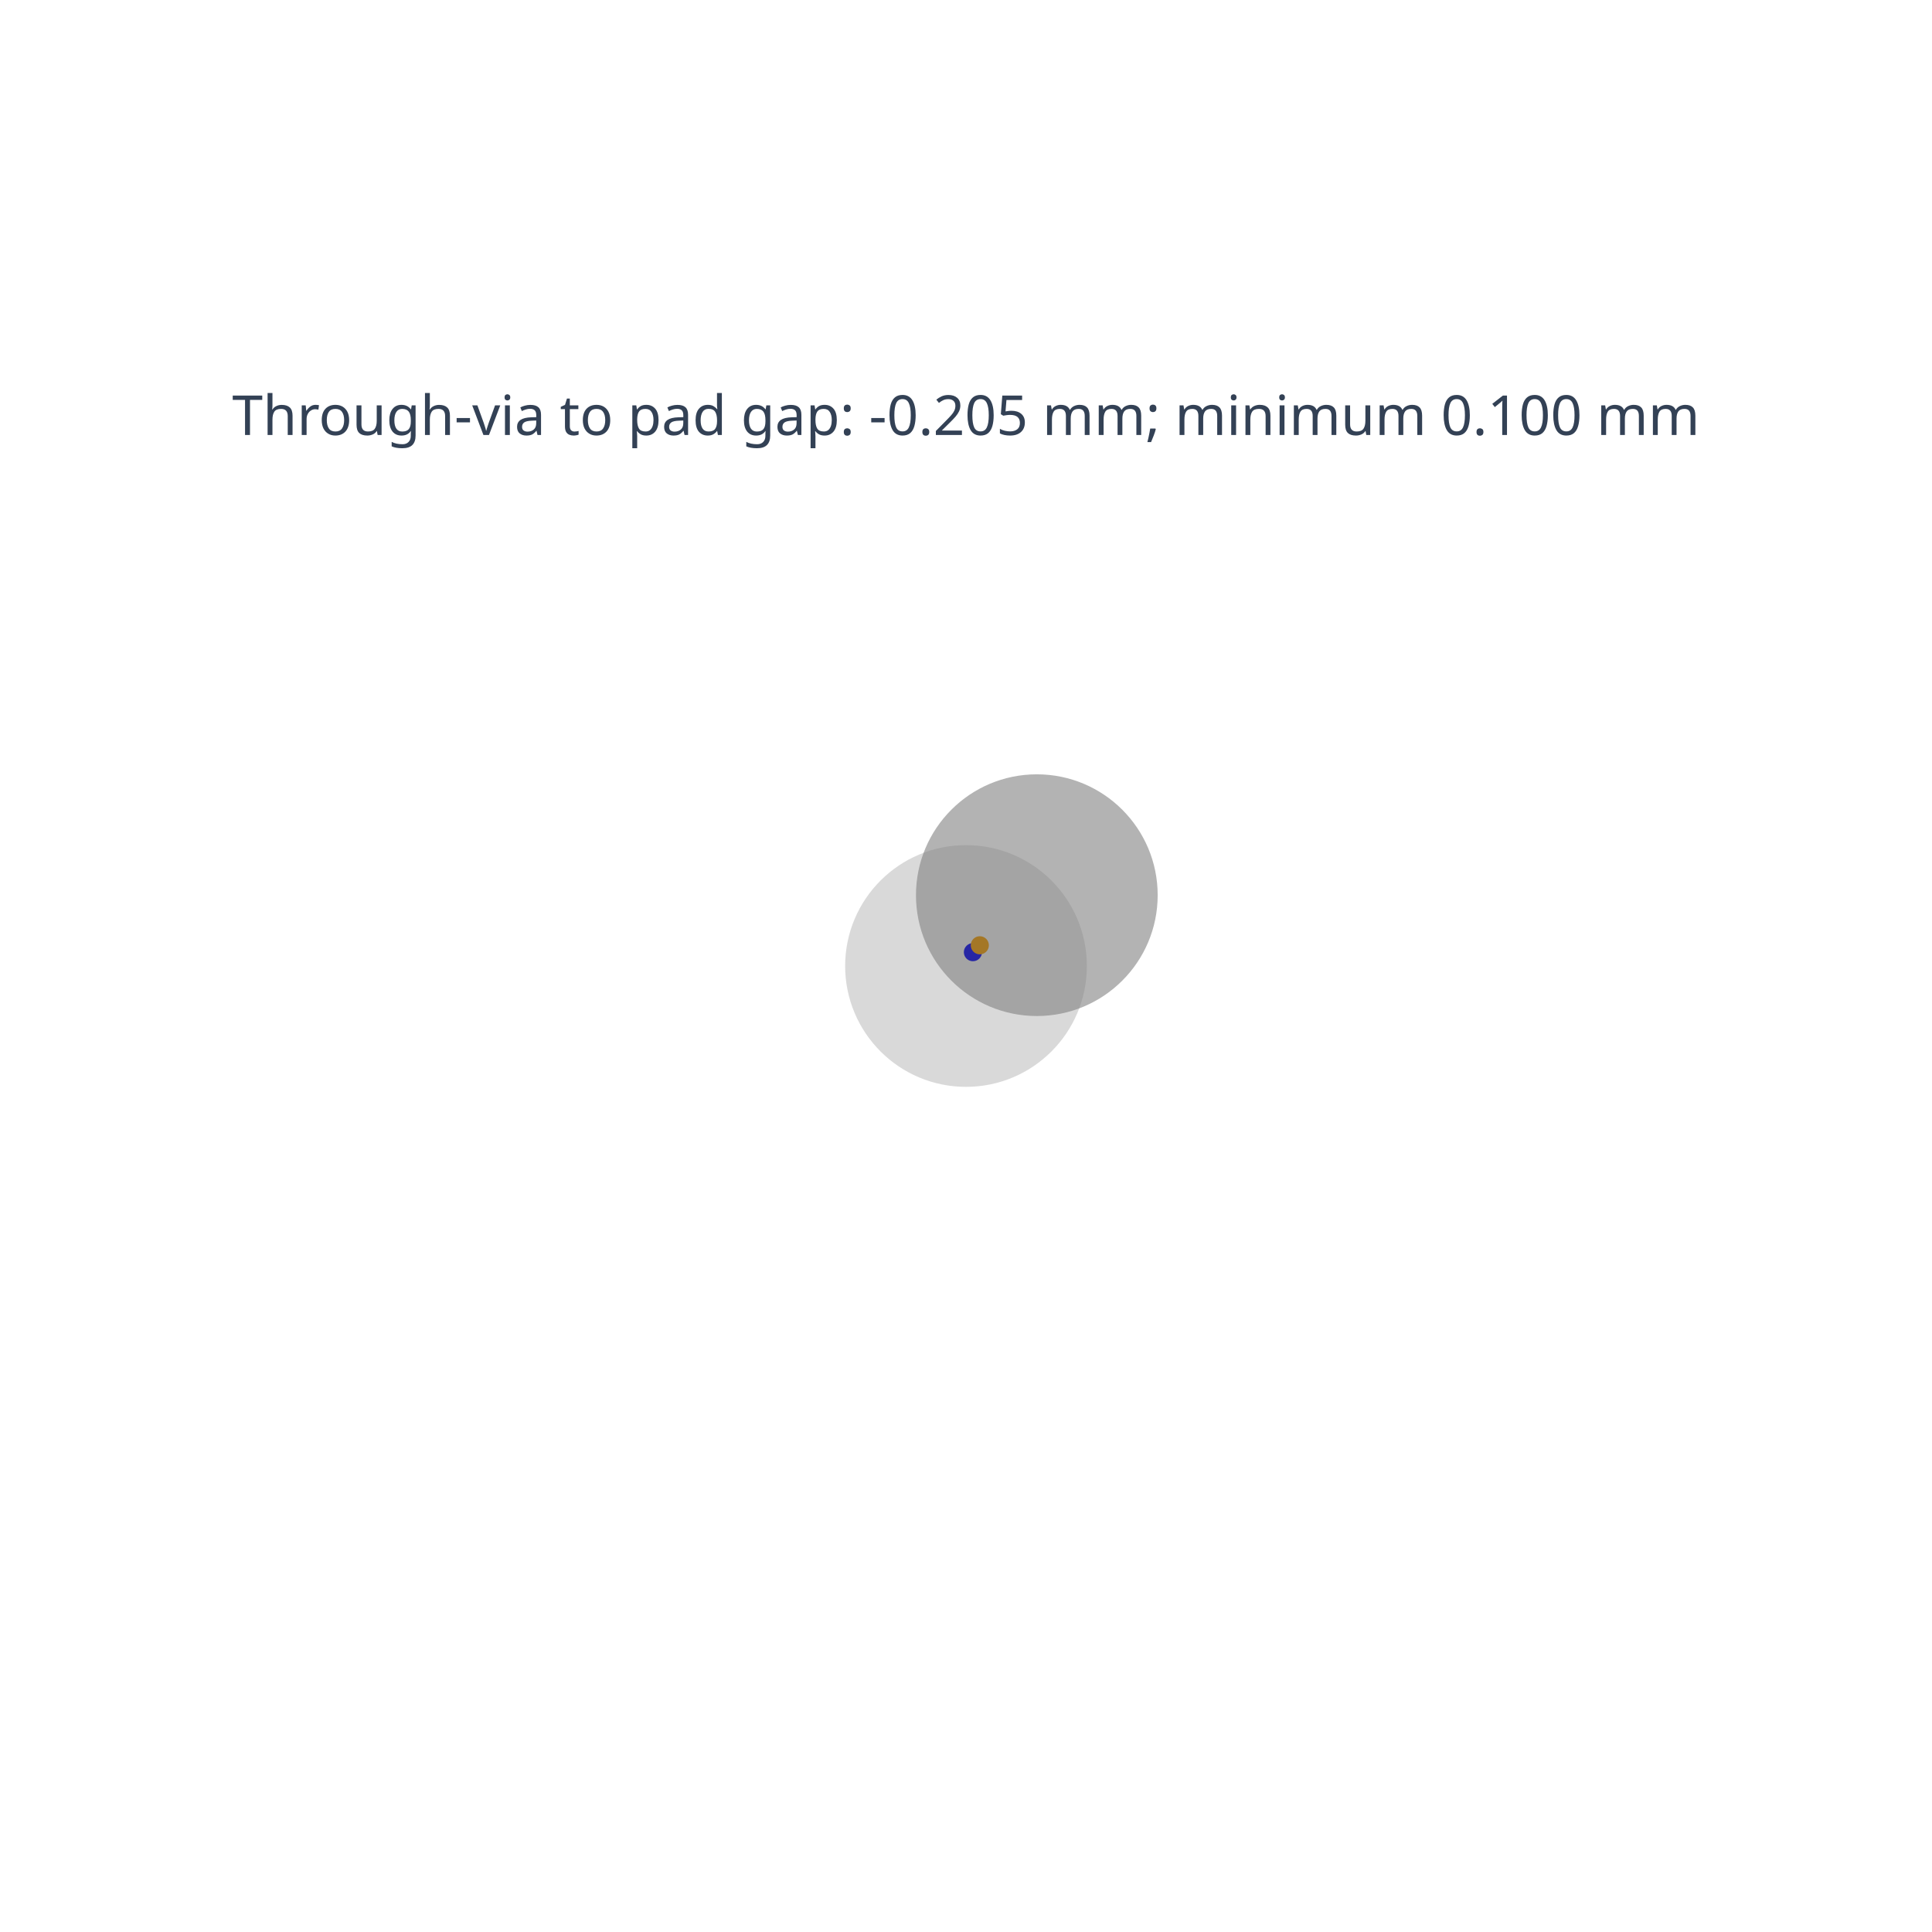
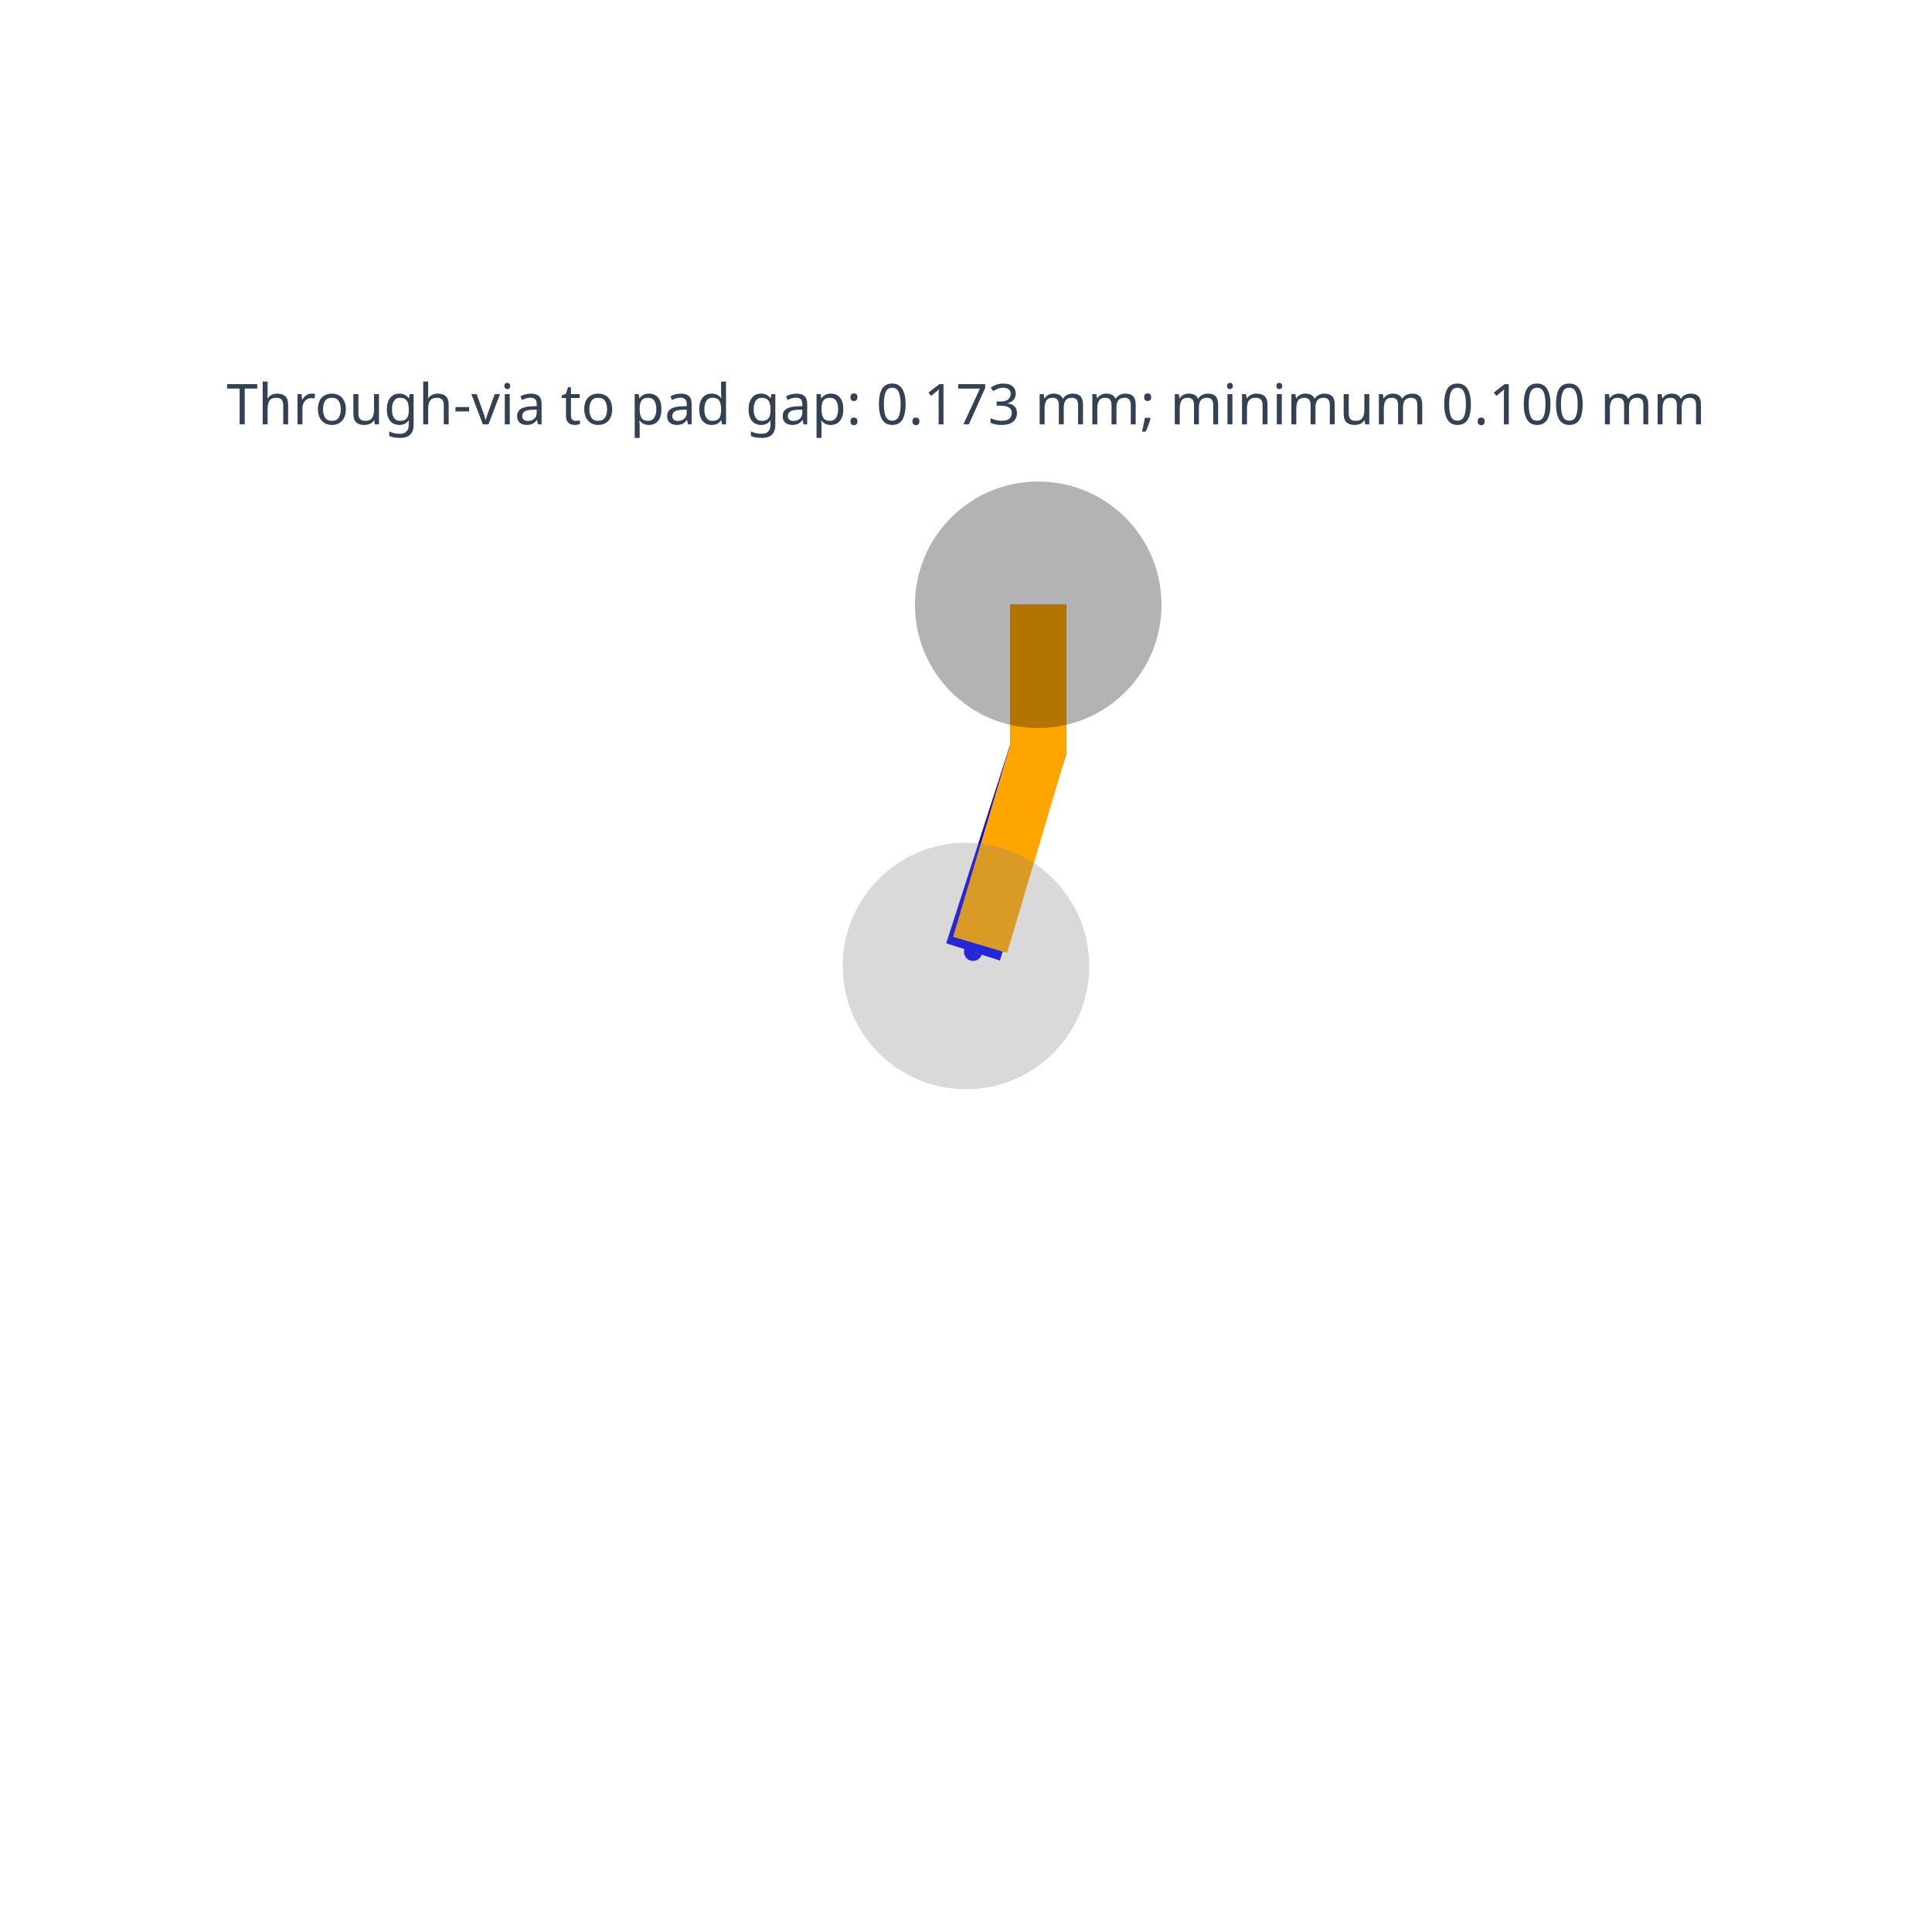
<svg xmlns="http://www.w3.org/2000/svg" width="640" height="640" viewBox="0 0 640 640">
  <rect width="100%" height="100%" fill="white" />
  <g>
-     <circle data-type="point" data-label="signal" data-x="0.01" data-y="0.02" cx="322.288" cy="315.425" r="3" fill="blue" />
+     <circle data-type="point" data-label="signal" data-x="0.01" data-y="0.02" cx="322.333" cy="315.333" r="3" fill="blue" />
  </g>
  <g>
-     <circle data-type="point" data-label="signal" data-x="0.02" data-y="0.03" cx="324.575" cy="313.137" r="3" fill="orange" />
+     <circle data-type="point" data-label="signal" data-x="0.02" data-y="0.03" cx="324.667" cy="313" r="3" fill="orange" />
  </g>
  <g>
-     <rect data-type="rect" data-label="" data-x="0" data-y="0" x="91.242" y="91.242" width="457.516" height="457.516" fill="none" stroke="gray" stroke-width="0.004" />
+     <polyline data-points="0.01,0.02 0.10256410256410253,0.3076923076923077 0.10256410256410253,0.5128205128205128" data-type="line" data-label="B01 route signal z=1" points="322.333,315.333 343.932,248.205 343.932,200.342" fill="none" stroke="blue" stroke-width="18.667" />
  </g>
-   <circle data-type="circle" data-label="" data-x="0.10256410256410253" data-y="0.10256410256410253" cx="343.462" cy="296.538" r="40.033" fill="rgba(0,0,0,0.3)" stroke="black" stroke-width="0.004" />
-   <circle data-type="circle" data-label="" data-x="0" data-y="0" cx="320" cy="320" r="40.033" fill="rgba(128,128,128,0.3)" stroke="#475569" stroke-width="0.004" />
-   <text data-type="text" data-label="Through-via to pad gap: -0.205 mm; minimum 0.100 mm" data-x="0" data-y="0.8" x="320" y="136.993" fill="#334155" font-size="18.301" font-family="sans-serif" text-anchor="middle" dominant-baseline="central">Through-via to pad gap: -0.205 mm; minimum 0.100 mm</text>
+   <g>
+     <polyline data-points="0.10256410256410253,0.5128205128205128 0.10256410256410253,0.3076923076923077 0.02,0.03" data-type="line" data-label="B01 route signal z=2" points="343.932,200.342 343.932,248.205 324.667,313" fill="none" stroke="orange" stroke-width="18.667" />
+   </g>
+   <g>
+     <rect data-type="rect" data-label="" data-x="0" data-y="0" x="86.667" y="86.667" width="466.667" height="466.667" fill="none" stroke="gray" stroke-width="0.004" />
+   </g>
+   <circle data-type="circle" data-label="" data-x="0.10256410256410253" data-y="0.5128205128205128" cx="343.932" cy="200.342" r="40.833" fill="rgba(0,0,0,0.3)" stroke="black" stroke-width="0.004" />
+   <circle data-type="circle" data-label="" data-x="0" data-y="0" cx="320" cy="320" r="40.833" fill="rgba(128,128,128,0.3)" stroke="#475569" stroke-width="0.004" />
+   <text data-type="text" data-label="Through-via to pad gap: 0.173 mm; minimum 0.100 mm" data-x="0" data-y="0.8" x="320" y="133.333" fill="#334155" font-size="18.667" font-family="sans-serif" text-anchor="middle" dominant-baseline="central">Through-via to pad gap: 0.173 mm; minimum 0.100 mm</text>
  <g id="crosshair" style="display: none">
    <line id="crosshair-h" y1="0" y2="640" stroke="#666" stroke-width="0.5" />
    <line id="crosshair-v" x1="0" x2="640" stroke="#666" stroke-width="0.5" />
    <text id="coordinates" font-family="monospace" font-size="12" fill="#666" />
  </g>
</svg>
